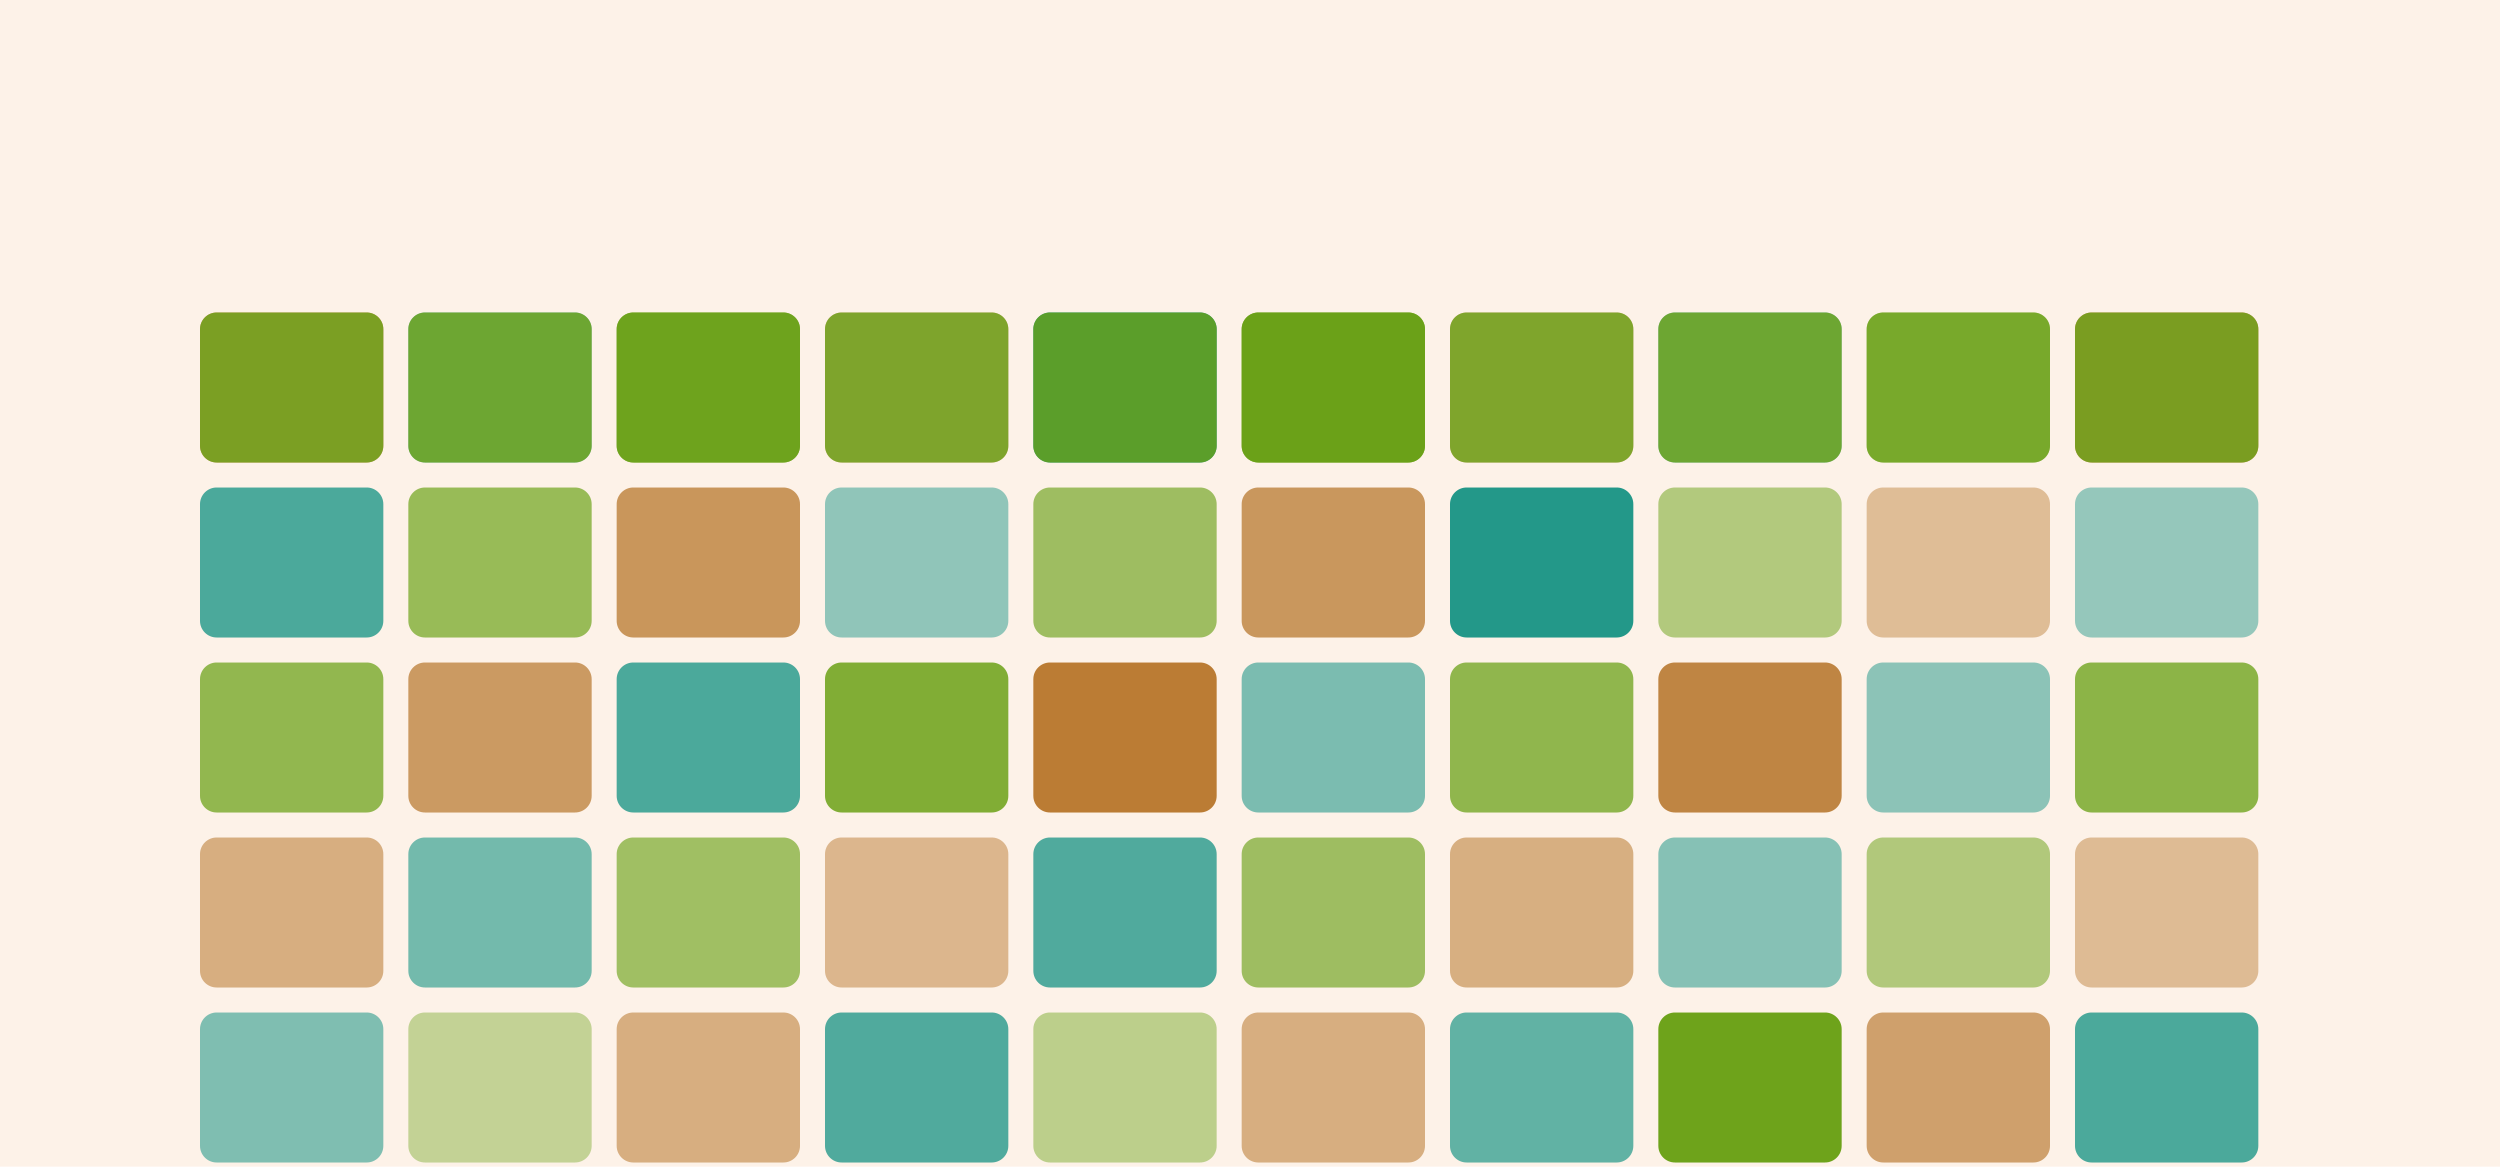
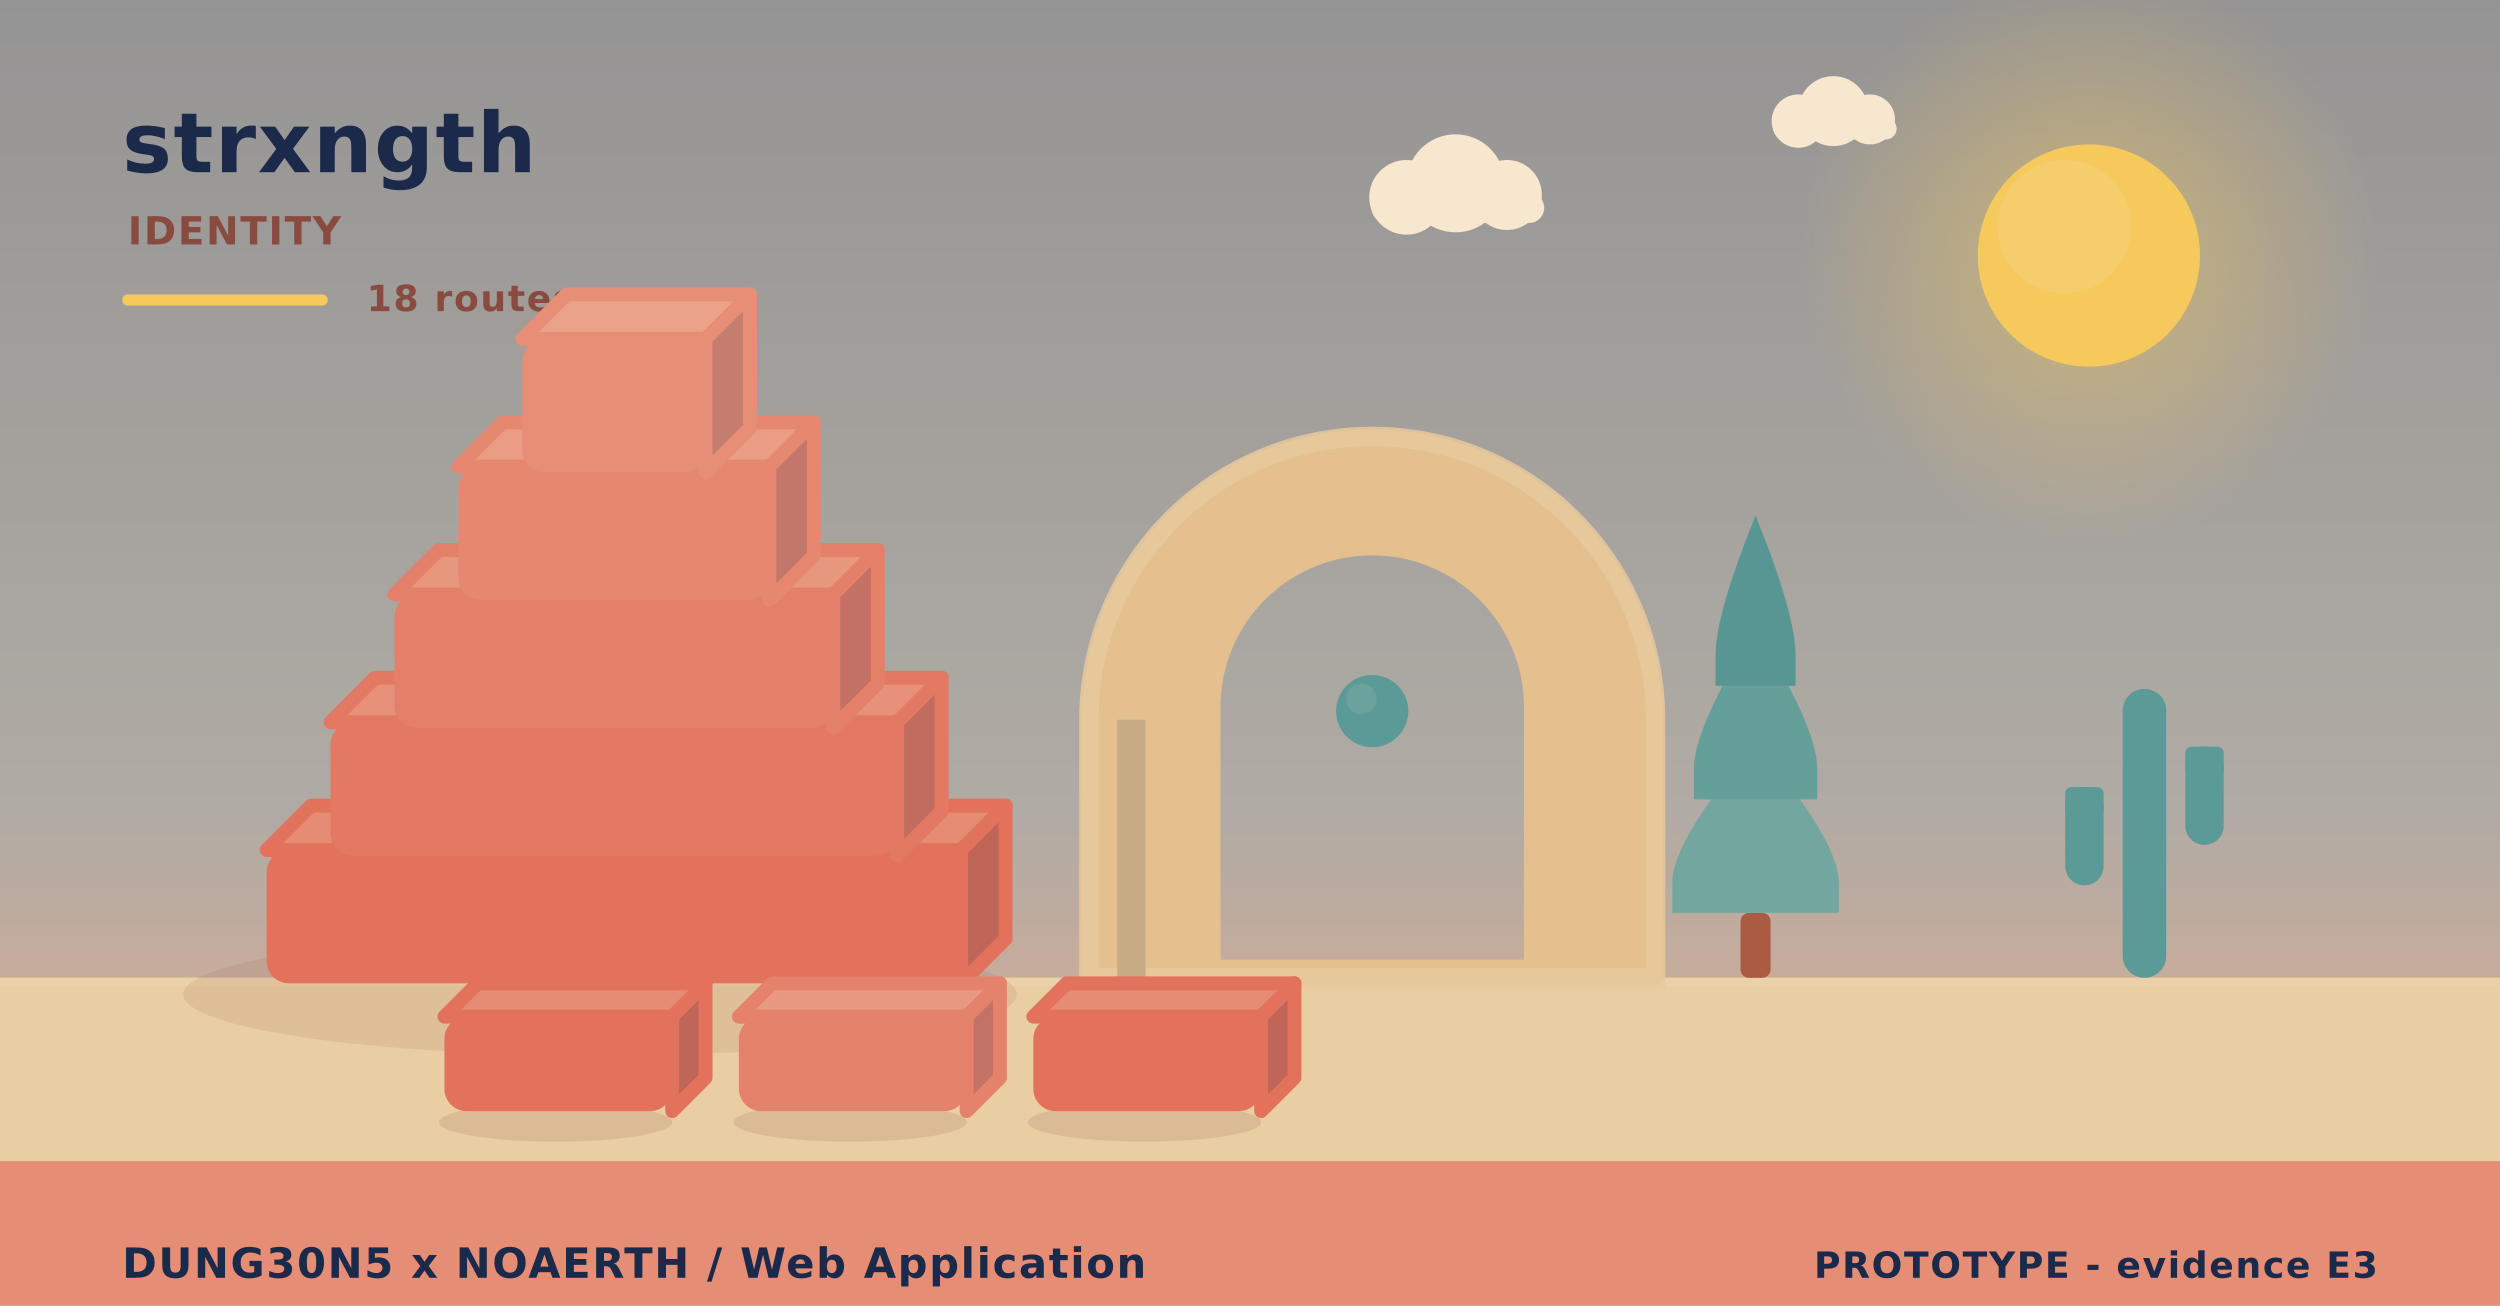
- <svg xmlns="http://www.w3.org/2000/svg" viewBox="0 0 1200 560" width="1200" height="560" role="img" aria-label="strxngth hero">
-   <rect width="1200" height="560" fill="#fdf2e8" />
-   <defs>
-     <linearGradient id="gh" x1="0" y1="0" x2="1" y2="1">
-       <stop offset="0%" stop-color="#a95d05" />
-       <stop offset="100%" stop-color="#109081" />
-     </linearGradient>
-   </defs>
-   <rect x="96.00" y="150.00" width="88.00" height="72.00" rx="8.00" fill="#a95d05" opacity="0.56" />
-   <rect x="196.00" y="150.00" width="88.00" height="72.00" rx="8.00" fill="#109081" opacity="0.50" />
-   <rect x="296.00" y="150.00" width="88.00" height="72.00" rx="8.00" fill="#679f11" opacity="0.74" />
-   <rect x="396.00" y="150.00" width="88.00" height="72.00" rx="8.00" fill="#a95d05" opacity="0.37" />
-   <rect x="496.00" y="150.00" width="88.00" height="72.00" rx="8.00" fill="#109081" opacity="0.88" />
-   <rect x="596.00" y="150.00" width="88.00" height="72.00" rx="8.00" fill="#679f11" opacity="0.84" />
-   <rect x="696.00" y="150.00" width="88.00" height="72.00" rx="8.00" fill="#a95d05" opacity="0.36" />
-   <rect x="796.00" y="150.00" width="88.00" height="72.00" rx="8.00" fill="#109081" opacity="0.49" />
-   <rect x="896.00" y="150.00" width="88.00" height="72.00" rx="8.00" fill="#679f11" opacity="0.41" />
-   <rect x="996.00" y="150.00" width="88.00" height="72.00" rx="8.00" fill="#a95d05" opacity="0.61" />
-   <rect x="96.00" y="234.00" width="88.00" height="72.00" rx="8.00" fill="#109081" opacity="0.75" />
-   <rect x="196.00" y="234.00" width="88.00" height="72.00" rx="8.00" fill="#679f11" opacity="0.67" />
-   <rect x="296.00" y="234.00" width="88.00" height="72.00" rx="8.00" fill="#a95d05" opacity="0.62" />
-   <rect x="396.00" y="234.00" width="88.00" height="72.00" rx="8.00" fill="#109081" opacity="0.46" />
-   <rect x="496.00" y="234.00" width="88.00" height="72.00" rx="8.00" fill="#679f11" opacity="0.63" />
-   <rect x="596.00" y="234.00" width="88.00" height="72.00" rx="8.00" fill="#a95d05" opacity="0.61" />
-   <rect x="696.00" y="234.00" width="88.00" height="72.00" rx="8.00" fill="#109081" opacity="0.92" />
-   <rect x="796.00" y="234.00" width="88.00" height="72.00" rx="8.00" fill="#679f11" opacity="0.50" />
-   <rect x="896.00" y="234.00" width="88.00" height="72.00" rx="8.00" fill="#a95d05" opacity="0.36" />
-   <rect x="996.00" y="234.00" width="88.00" height="72.00" rx="8.00" fill="#109081" opacity="0.44" />
-   <rect x="96.00" y="318.00" width="88.00" height="72.00" rx="8.00" fill="#679f11" opacity="0.71" />
-   <rect x="196.00" y="318.00" width="88.00" height="72.00" rx="8.00" fill="#a95d05" opacity="0.59" />
-   <rect x="296.00" y="318.00" width="88.00" height="72.00" rx="8.00" fill="#109081" opacity="0.75" />
-   <rect x="396.00" y="318.00" width="88.00" height="72.00" rx="8.00" fill="#679f11" opacity="0.83" />
-   <rect x="496.00" y="318.00" width="88.00" height="72.00" rx="8.00" fill="#a95d05" opacity="0.79" />
-   <rect x="596.00" y="318.00" width="88.00" height="72.00" rx="8.00" fill="#109081" opacity="0.55" />
-   <rect x="696.00" y="318.00" width="88.00" height="72.00" rx="8.00" fill="#679f11" opacity="0.72" />
-   <rect x="796.00" y="318.00" width="88.00" height="72.00" rx="8.00" fill="#a95d05" opacity="0.73" />
-   <rect x="896.00" y="318.00" width="88.00" height="72.00" rx="8.00" fill="#109081" opacity="0.48" />
-   <rect x="996.00" y="318.00" width="88.00" height="72.00" rx="8.00" fill="#679f11" opacity="0.75" />
-   <rect x="96.00" y="402.00" width="88.00" height="72.00" rx="8.00" fill="#a95d05" opacity="0.46" />
-   <rect x="196.00" y="402.00" width="88.00" height="72.00" rx="8.00" fill="#109081" opacity="0.58" />
-   <rect x="296.00" y="402.00" width="88.00" height="72.00" rx="8.00" fill="#679f11" opacity="0.62" />
-   <rect x="396.00" y="402.00" width="88.00" height="72.00" rx="8.00" fill="#a95d05" opacity="0.40" />
-   <rect x="496.00" y="402.00" width="88.00" height="72.00" rx="8.00" fill="#109081" opacity="0.73" />
-   <rect x="596.00" y="402.00" width="88.00" height="72.00" rx="8.00" fill="#679f11" opacity="0.63" />
-   <rect x="696.00" y="402.00" width="88.00" height="72.00" rx="8.00" fill="#a95d05" opacity="0.45" />
-   <rect x="796.00" y="402.00" width="88.00" height="72.00" rx="8.00" fill="#109081" opacity="0.50" />
-   <rect x="896.00" y="402.00" width="88.00" height="72.00" rx="8.00" fill="#679f11" opacity="0.51" />
-   <rect x="996.00" y="402.00" width="88.00" height="72.00" rx="8.00" fill="#a95d05" opacity="0.37" />
-   <rect x="96.00" y="486.00" width="88.00" height="72.00" rx="8.00" fill="#109081" opacity="0.53" />
-   <rect x="196.00" y="486.00" width="88.00" height="72.00" rx="8.00" fill="#679f11" opacity="0.39" />
-   <rect x="296.00" y="486.00" width="88.00" height="72.00" rx="8.00" fill="#a95d05" opacity="0.46" />
-   <rect x="396.00" y="486.00" width="88.00" height="72.00" rx="8.00" fill="#109081" opacity="0.73" />
-   <rect x="496.00" y="486.00" width="88.00" height="72.00" rx="8.00" fill="#679f11" opacity="0.43" />
-   <rect x="596.00" y="486.00" width="88.00" height="72.00" rx="8.00" fill="#a95d05" opacity="0.46" />
-   <rect x="696.00" y="486.00" width="88.00" height="72.00" rx="8.00" fill="#109081" opacity="0.66" />
-   <rect x="796.00" y="486.00" width="88.00" height="72.00" rx="8.00" fill="#679f11" opacity="0.95" />
-   <rect x="896.00" y="486.00" width="88.00" height="72.00" rx="8.00" fill="#a95d05" opacity="0.55" />
-   <rect x="996.00" y="486.00" width="88.00" height="72.00" rx="8.00" fill="#109081" opacity="0.75" />
+ <svg xmlns="http://www.w3.org/2000/svg" width="900" height="470" viewBox="0 0 900 470" role="img" aria-label="strxngth - identity">
+   <linearGradient id="skyh" x1="0" y1="0" x2="0" y2="1">
+     <stop offset="0" stop-color="#959494" />
+     <stop offset="0.62" stop-color="#b0aba4" />
+     <stop offset="1" stop-color="#f3ad8a" />
+   </linearGradient>
+   <rect width="900" height="470" fill="url(#skyh)" />
+   <radialGradient id="sunh">
+     <stop offset="0.35" stop-color="#f5c95c" stop-opacity="0.34" />
+     <stop offset="1" stop-color="#f5c95c" stop-opacity="0" />
+   </radialGradient>
+   <circle cx="752" cy="92" r="104" fill="url(#sunh)" />
+   <circle cx="752" cy="92" r="40" fill="#f5c95c" />
+   <circle cx="743.2" cy="81.6" r="24" fill="#f5d27e" opacity="0.5" />
  <g>
-     <rect x="96.00" y="150.00" width="88.00" height="72.00" rx="8.00" fill="#679f11" opacity="0.80" />
-     <animate attributeName="opacity" values="0.25;1.0;0.25" dur="8.133s" begin="5.62s" repeatCount="indefinite" />
+     <circle cx="524" cy="66" r="17.64" fill="#f6e7ce" />
+     <circle cx="506.36" cy="71.04" r="13.44" fill="#f6e7ce" />
+     <circle cx="542.48" cy="70.2" r="12.6" fill="#f6e7ce" />
+     <rect x="493.76" y="69.36" width="62.16" height="10.92" rx="5.46" fill="#f6e7ce" />
+     <animateTransform attributeName="transform" type="translate" values="0 0;24 0;0 0" dur="36s" begin="0s" repeatCount="indefinite" />
  </g>
  <g>
-     <rect x="196.00" y="150.00" width="88.00" height="72.00" rx="8.00" fill="#679f11" opacity="0.80" />
-     <animate attributeName="opacity" values="0.25;1.0;0.25" dur="8.133s" begin="5.94s" repeatCount="indefinite" />
+     <circle cx="660" cy="40" r="12.6" fill="#f6e7ce" />
+     <circle cx="647.4" cy="43.6" r="9.6" fill="#f6e7ce" />
+     <circle cx="673.2" cy="43" r="9" fill="#f6e7ce" />
+     <rect x="638.4" y="42.4" width="44.4" height="7.8" rx="3.9" fill="#f6e7ce" />
+     <animateTransform attributeName="transform" type="translate" values="0 0;-18 0;0 0" dur="46s" begin="3s" repeatCount="indefinite" />
+   </g>
+   <rect x="0" y="352" width="900" height="118" fill="#e9cda3" />
+   <rect x="0" y="352" width="900" height="3" fill="#ebd1a9" />
+   <text x="44" y="62" font-family="Verdana,DejaVu Sans,sans-serif" font-size="30" font-weight="700" letter-spacing="0.6" fill="#1b2a4a" text-anchor="start">strxngth</text>
+   <text x="46" y="88" font-family="Verdana,DejaVu Sans,sans-serif" font-size="14" font-weight="700" letter-spacing="0.6" fill="#894b3f" text-anchor="start">IDENTITY</text>
+   <rect x="44" y="106" width="74" height="4" rx="2" fill="#f5c95c" />
+   <text x="132" y="112" font-family="Verdana,DejaVu Sans,sans-serif" font-size="13" font-weight="700" letter-spacing="0.6" fill="#894b3f" text-anchor="start">18 routes</text>
+   <ellipse cx="216" cy="358" rx="150" ry="22" fill="rgba(138,90,68,0.11)" />
+   <g>
+     <path d="M96,306 L346,306 L362,290 L112,290 Z" fill="#e68c74" stroke="#e2725b" stroke-width="5" stroke-linejoin="round" />
+     <path d="M346,306 L362,290 L362,338 L346,354 Z" fill="#c06658" stroke="#e2725b" stroke-width="5" stroke-linejoin="round" />
+     <rect x="96" y="306" width="250" height="48" rx="8" fill="#e2725b" />
+     <animateTransform attributeName="transform" type="translate" values="0 10;0 0" dur="0.9s" begin="0s" fill="freeze" />
  </g>
  <g>
-     <rect x="296.00" y="150.00" width="88.00" height="72.00" rx="8.00" fill="#679f11" opacity="0.80" />
-     <animate attributeName="opacity" values="0.25;1.0;0.25" dur="8.133s" begin="6.26s" repeatCount="indefinite" />
+     <path d="M119,260 L323,260 L339,244 L135,244 Z" fill="#e7917a" stroke="#e37962" stroke-width="5" stroke-linejoin="round" />
+     <path d="M323,260 L339,244 L339,292 L323,308 Z" fill="#c16c5e" stroke="#e37962" stroke-width="5" stroke-linejoin="round" />
+     <rect x="119" y="260" width="204" height="48" rx="8" fill="#e37962" />
+     <animateTransform attributeName="transform" type="translate" values="0 10;0 0" dur="0.9s" begin="0.28s" fill="freeze" />
  </g>
  <g>
-     <rect x="396.00" y="150.00" width="88.00" height="72.00" rx="8.00" fill="#679f11" opacity="0.80" />
-     <animate attributeName="opacity" values="0.25;1.0;0.25" dur="8.133s" begin="6.58s" repeatCount="indefinite" />
+     <path d="M142,214 L300,214 L316,198 L158,198 Z" fill="#e8977f" stroke="#e48069" stroke-width="5" stroke-linejoin="round" />
+     <path d="M300,214 L316,198 L316,246 L300,262 Z" fill="#c27164" stroke="#e48069" stroke-width="5" stroke-linejoin="round" />
+     <rect x="142" y="214" width="158" height="48" rx="8" fill="#e48069" />
+     <animateTransform attributeName="transform" type="translate" values="0 10;0 0" dur="0.9s" begin="0.56s" fill="freeze" />
  </g>
  <g>
-     <rect x="496.00" y="150.00" width="88.00" height="72.00" rx="8.00" fill="#679f11" opacity="0.80" />
-     <animate attributeName="opacity" values="0.25;1.0;0.25" dur="8.133s" begin="6.9s" repeatCount="indefinite" />
+     <path d="M165,168 L277,168 L293,152 L181,152 Z" fill="#ea9c85" stroke="#e68770" stroke-width="5" stroke-linejoin="round" />
+     <path d="M277,168 L293,152 L293,200 L277,216 Z" fill="#c3776a" stroke="#e68770" stroke-width="5" stroke-linejoin="round" />
+     <rect x="165" y="168" width="112" height="48" rx="8" fill="#e68770" />
+     <animateTransform attributeName="transform" type="translate" values="0 10;0 0" dur="0.9s" begin="0.84s" fill="freeze" />
  </g>
  <g>
-     <rect x="596.00" y="150.00" width="88.00" height="72.00" rx="8.00" fill="#679f11" opacity="0.80" />
-     <animate attributeName="opacity" values="0.25;1.0;0.25" dur="8.133s" begin="7.22s" repeatCount="indefinite" />
+     <path d="M188,122 L254,122 L270,106 L204,106 Z" fill="#eaa28a" stroke="#e78e77" stroke-width="5" stroke-linejoin="round" />
+     <path d="M254,122 L270,106 L270,154 L254,170 Z" fill="#c47d6f" stroke="#e78e77" stroke-width="5" stroke-linejoin="round" />
+     <rect x="188" y="122" width="66" height="48" rx="8" fill="#e78e77" />
+     <animateTransform attributeName="transform" type="translate" values="0 10;0 0" dur="0.9s" begin="1.12s" fill="freeze" />
  </g>
+   <path d="M392,352 L392,259.12 A102,102 0 0 1 596,259.12 L596,352 Z M436.88,348 L436.88,254.55 A57.12,57.12 0 0 1 551.12,254.55 L551.12,348 Z" fill="#e3c08d" fill-rule="evenodd" stroke="#e3c08d" stroke-width="5" stroke-linejoin="round" />
+   <path d="M392,352 L392,259.12 A102,102 0 0 1 596,259.12 L596,352 Z" fill="none" stroke="#e8c99d" stroke-width="7" stroke-linecap="round" opacity="0.85" />
+   <rect x="402.2" y="259.12" width="10.2" height="92.88" fill="#c7ab84" />
  <g>
-     <rect x="696.00" y="150.00" width="88.00" height="72.00" rx="8.00" fill="#679f11" opacity="0.80" />
-     <animate attributeName="opacity" values="0.25;1.0;0.25" dur="8.133s" begin="7.54s" repeatCount="indefinite" />
+     <circle cx="494" cy="256" r="13" fill="#5b9a97" />
+     <circle cx="490.1" cy="251.58" r="5.46" fill="#7aa9a2" opacity="0.55" />
+     <animate attributeName="opacity" values="0.78;1;0.78" dur="5.2s" begin="0s" repeatCount="indefinite" />
  </g>
+   <rect x="626.6" y="328.64" width="10.8" height="23.36" rx="3" fill="#ac5b43" />
+   <path d="M632,267.32 Q602,302.89 602,317.6 Q602,328.64 602,328.64 L662,328.64 Q662,328.64 662,317.6 Q662,302.89 632,267.32 Z" fill="#74a6a0" />
+   <path d="M632,226.44 Q609.8,262.01 609.8,276.72 Q609.8,287.76 609.8,287.76 L654.2,287.76 Q654.2,287.76 654.2,276.72 Q654.2,262.01 632,226.44 Z" fill="#649f9a" />
+   <path d="M632,185.56 Q617.6,221.13 617.6,235.84 Q617.6,246.88 617.6,246.88 L646.4,246.88 Q646.4,246.88 646.4,235.84 Q646.4,221.13 632,185.56 Z" fill="#589694" />
+   <rect x="764.18" y="248" width="15.64" height="104" rx="7.82" fill="#5b9a97" />
+   <rect x="743.48" y="283.36" width="13.8" height="35.36" rx="6.9" fill="#5b9a97" />
+   <rect x="743.48" y="283.36" width="13.8" height="10.4" rx="2.3" fill="#5b9a97" />
+   <rect x="786.72" y="268.8" width="13.8" height="35.36" rx="6.9" fill="#5b9a97" />
+   <rect x="786.72" y="268.8" width="13.8" height="10.4" rx="2.3" fill="#5b9a97" />
+   <ellipse cx="200" cy="404" rx="42" ry="7" fill="rgba(138,90,68,0.15)" />
  <g>
-     <rect x="796.00" y="150.00" width="88.00" height="72.00" rx="8.00" fill="#679f11" opacity="0.80" />
-     <animate attributeName="opacity" values="0.25;1.0;0.25" dur="8.133s" begin="7.86s" repeatCount="indefinite" />
+     <path d="M160,366 L242,366 L254,354 L172,354 Z" fill="#e68c74" stroke="#e2725b" stroke-width="5" stroke-linejoin="round" />
+     <path d="M242,366 L254,354 L254,388 L242,400 Z" fill="#c06658" stroke="#e2725b" stroke-width="5" stroke-linejoin="round" />
+     <rect x="160" y="366" width="82" height="34" rx="8" fill="#e2725b" />
+     <animateTransform attributeName="transform" type="translate" values="0 10;0 0" dur="0.7s" begin="0.8s" fill="freeze" />
  </g>
+   <ellipse cx="306" cy="404" rx="42" ry="7" fill="rgba(138,90,68,0.15)" />
  <g>
-     <rect x="896.00" y="150.00" width="88.00" height="72.00" rx="8.00" fill="#679f11" opacity="0.80" />
-     <animate attributeName="opacity" values="0.25;1.0;0.25" dur="8.133s" begin="8.18s" repeatCount="indefinite" />
+     <path d="M266,366 L348,366 L360,354 L278,354 Z" fill="#e99881" stroke="#e5826b" stroke-width="5" stroke-linejoin="round" />
+     <path d="M348,366 L360,354 L360,388 L348,400 Z" fill="#c37365" stroke="#e5826b" stroke-width="5" stroke-linejoin="round" />
+     <rect x="266" y="366" width="82" height="34" rx="8" fill="#e5826b" />
+     <animateTransform attributeName="transform" type="translate" values="0 10;0 0" dur="0.7s" begin="0.95s" fill="freeze" />
  </g>
+   <ellipse cx="412" cy="404" rx="42" ry="7" fill="rgba(138,90,68,0.15)" />
  <g>
-     <rect x="996.00" y="150.00" width="88.00" height="72.00" rx="8.00" fill="#679f11" opacity="0.80" />
-     <animate attributeName="opacity" values="0.25;1.0;0.25" dur="8.133s" begin="8.5s" repeatCount="indefinite" />
+     <path d="M372,366 L454,366 L466,354 L384,354 Z" fill="#e68c74" stroke="#e2725b" stroke-width="5" stroke-linejoin="round" />
+     <path d="M454,366 L466,354 L466,388 L454,400 Z" fill="#c06658" stroke="#e2725b" stroke-width="5" stroke-linejoin="round" />
+     <rect x="372" y="366" width="82" height="34" rx="8" fill="#e2725b" />
+     <animateTransform attributeName="transform" type="translate" values="0 10;0 0" dur="0.7s" begin="1.1s" fill="freeze" />
  </g>
+   <rect x="0" y="418" width="900" height="52" rx="0" fill="#e68972" opacity="0.94" />
+   <text x="44" y="460" font-family="Verdana,DejaVu Sans,sans-serif" font-size="15" font-weight="700" letter-spacing="0.6" fill="#1b2a4a" text-anchor="start">DUNG30N5 x NOAERTH  /  Web Application</text>
+   <text x="856" y="460" font-family="Verdana,DejaVu Sans,sans-serif" font-size="13" font-weight="700" letter-spacing="0.6" fill="#1b2a4a" text-anchor="end">PROTOTYPE  -  evidence E3</text>
</svg>
